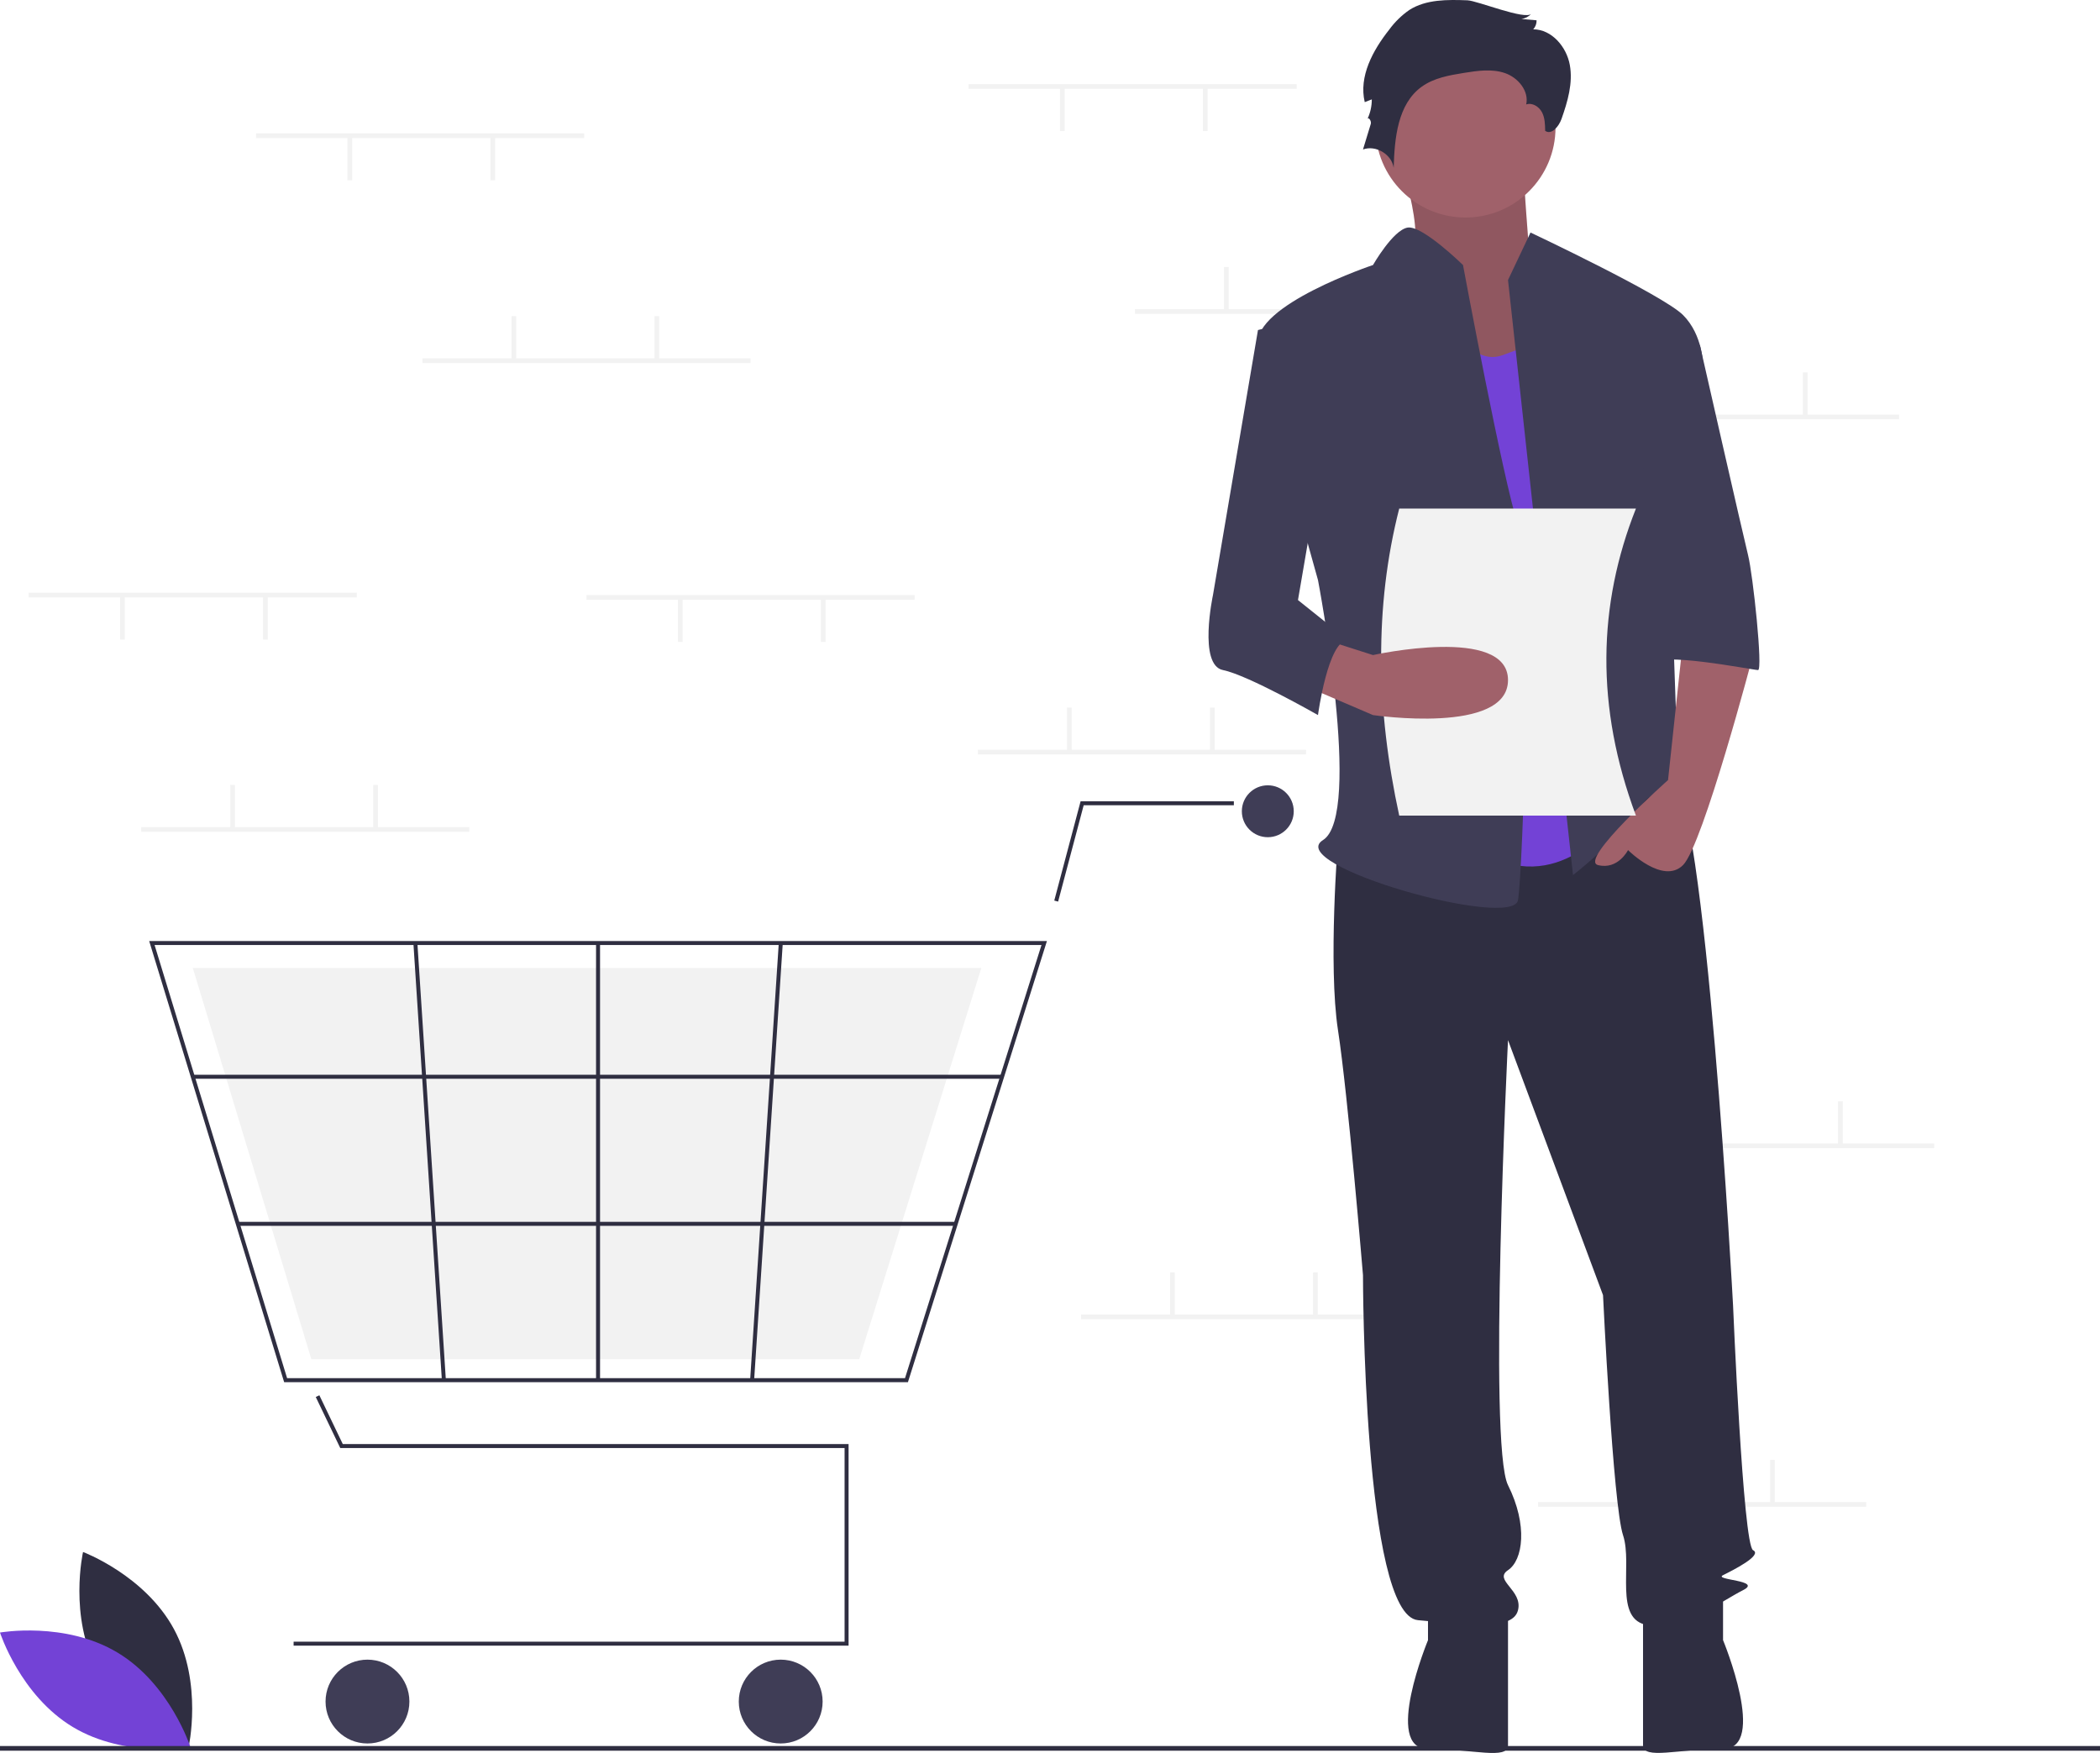
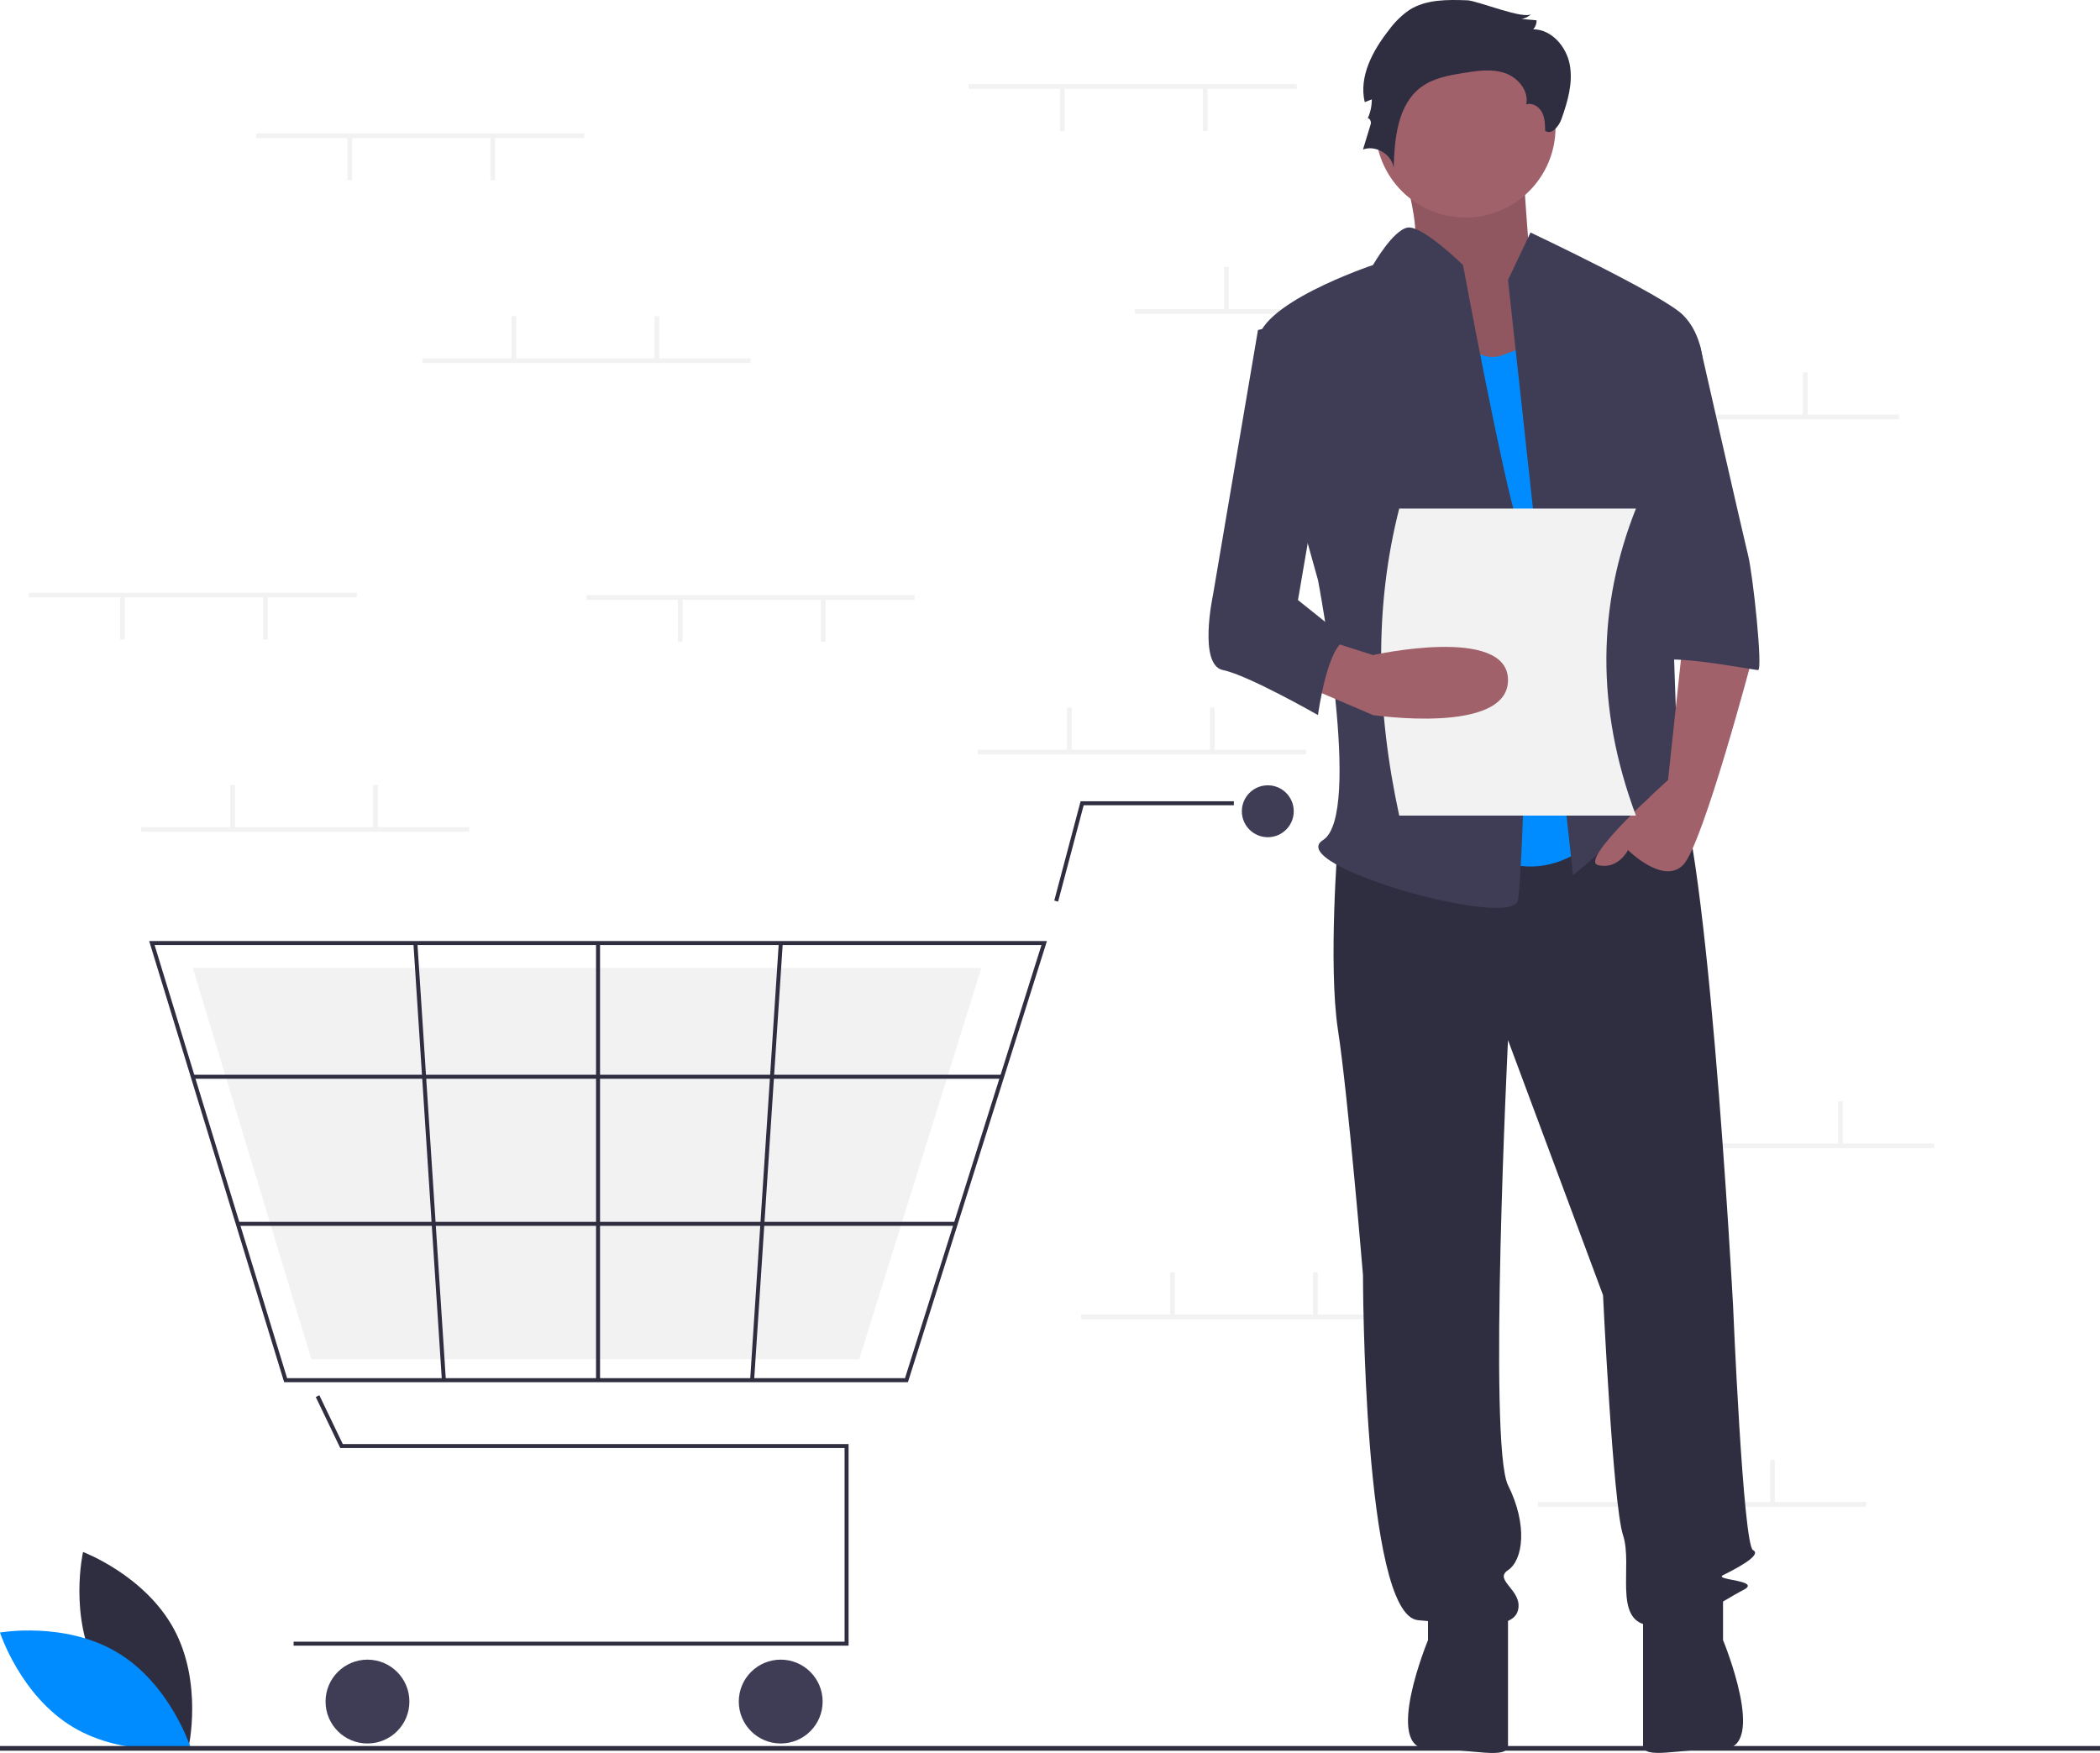
- <svg xmlns="http://www.w3.org/2000/svg" id="ffc6eb9a-0ec0-429c-85a8-ff38b44048bf" data-name="Layer 1" width="896" height="747.971" viewBox="0 0 896 747.971">
+ <svg xmlns="http://www.w3.org/2000/svg" data-name="Layer 1" width="896" height="747.971" viewBox="0 0 896 747.971">
  <path d="M193.634,788.752c12.428,23.049,38.806,32.944,38.806,32.944s6.227-27.475-6.201-50.524-38.806-32.944-38.806-32.944S181.206,765.703,193.634,788.752Z" transform="translate(-152 -76.01429)" fill="#2f2e41" />
-   <path d="M202.177,781.169c22.438,13.5,31.08,40.314,31.08,40.314s-27.738,4.927-50.177-8.573S152,772.596,152,772.596,179.738,767.67,202.177,781.169Z" transform="translate(-152 -76.01429)" fill="#7342d6" />
+   <path d="M202.177,781.169c22.438,13.5,31.08,40.314,31.08,40.314s-27.738,4.927-50.177-8.573S152,772.596,152,772.596,179.738,767.67,202.177,781.169Z" transform="translate(-152 -76.01429)" fill="#008cff" />
  <rect x="413.248" y="35.908" width="140" height="2" fill="#f2f2f2" />
  <rect x="513.249" y="37.408" width="2" height="18.5" fill="#f2f2f2" />
  <rect x="452.248" y="37.408" width="2" height="18.5" fill="#f2f2f2" />
  <rect x="484.248" y="131.908" width="140" height="2" fill="#f2f2f2" />
  <rect x="522.249" y="113.908" width="2" height="18.5" fill="#f2f2f2" />
  <rect x="583.249" y="113.908" width="2" height="18.5" fill="#f2f2f2" />
  <rect x="670.249" y="176.908" width="140" height="2" fill="#f2f2f2" />
  <rect x="708.249" y="158.908" width="2" height="18.5" fill="#f2f2f2" />
  <rect x="769.249" y="158.908" width="2" height="18.5" fill="#f2f2f2" />
  <rect x="656.249" y="640.908" width="140" height="2" fill="#f2f2f2" />
  <rect x="694.249" y="622.908" width="2" height="18.5" fill="#f2f2f2" />
  <rect x="755.249" y="622.908" width="2" height="18.5" fill="#f2f2f2" />
  <rect x="417.248" y="319.908" width="140" height="2" fill="#f2f2f2" />
  <rect x="455.248" y="301.908" width="2" height="18.5" fill="#f2f2f2" />
  <rect x="516.249" y="301.908" width="2" height="18.5" fill="#f2f2f2" />
  <rect x="461.248" y="560.908" width="140" height="2" fill="#f2f2f2" />
  <rect x="499.248" y="542.908" width="2" height="18.5" fill="#f2f2f2" />
  <rect x="560.249" y="542.908" width="2" height="18.5" fill="#f2f2f2" />
  <rect x="685.249" y="487.908" width="140" height="2" fill="#f2f2f2" />
  <rect x="723.249" y="469.908" width="2" height="18.5" fill="#f2f2f2" />
  <rect x="784.249" y="469.908" width="2" height="18.5" fill="#f2f2f2" />
  <polygon points="362.06 702.184 125.274 702.184 125.274 700.481 360.356 700.481 360.356 617.861 145.18 617.861 134.727 596.084 136.263 595.347 146.252 616.157 362.06 616.157 362.06 702.184" fill="#2f2e41" />
  <circle cx="156.789" cy="726.033" r="17.887" fill="#3f3d56" />
  <circle cx="333.101" cy="726.033" r="17.887" fill="#3f3d56" />
  <circle cx="540.927" cy="346.153" r="11.073" fill="#3f3d56" />
  <path d="M539.385,665.767H273.237L215.648,477.531H598.693l-.349,1.108Zm-264.889-1.704H538.136l58.234-184.83H217.951Z" transform="translate(-152 -76.01429)" fill="#2f2e41" />
  <polygon points="366.61 579.958 132.842 579.958 82.26 413.015 418.701 413.015 418.395 413.998 366.61 579.958" fill="#f2f2f2" />
  <polygon points="451.465 384.7 449.818 384.263 461.059 341.894 526.448 341.894 526.448 343.598 462.37 343.598 451.465 384.7" fill="#2f2e41" />
  <rect x="82.258" y="458.584" width="345.293" height="1.704" fill="#2f2e41" />
  <rect x="101.459" y="521.344" width="306.319" height="1.704" fill="#2f2e41" />
  <rect x="254.314" y="402.368" width="1.704" height="186.533" fill="#2f2e41" />
  <rect x="385.557" y="570.797" width="186.929" height="1.704" transform="translate(-274.7392 936.235) rotate(-86.24919)" fill="#2f2e41" />
  <rect x="334.457" y="478.185" width="1.704" height="186.929" transform="translate(-188.4687 -52.99638) rotate(-3.729)" fill="#2f2e41" />
  <rect y="745" width="896" height="2" fill="#2f2e41" />
  <path d="M747.411,137.89s14.618,41.606,5.622,48.007S783.394,244.573,783.394,244.573l47.229-12.802-25.863-43.74s-3.373-43.74-3.373-50.141S747.411,137.89,747.411,137.89Z" transform="translate(-152 -76.01429)" fill="#a0616a" />
  <path d="M747.411,137.89s14.618,41.606,5.622,48.007S783.394,244.573,783.394,244.573l47.229-12.802-25.863-43.74s-3.373-43.74-3.373-50.141S747.411,137.89,747.411,137.89Z" transform="translate(-152 -76.01429)" opacity="0.1" />
  <path d="M722.874,434.468s-4.267,53.341,0,81.079,10.668,104.549,10.668,104.549,0,145.089,23.47,147.222,40.539,4.267,42.673-4.267-10.668-12.802-4.267-17.069,8.535-19.203,0-36.272,0-189.895,0-189.895l40.539,108.816s4.267,89.614,8.535,102.415-4.267,36.272,10.668,38.406,32.005-10.668,40.539-14.936-12.802-4.267-8.535-6.401,17.069-8.535,12.802-10.668-8.535-104.549-8.535-104.549S879.697,414.199,864.762,405.664s-24.537,6.166-24.537,6.166Z" transform="translate(-152 -76.01429)" fill="#2f2e41" />
  <path d="M761.279,758.784v17.069s-19.203,46.399,0,46.399,34.138,4.808,34.138-1.593V763.051Z" transform="translate(-152 -76.01429)" fill="#2f2e41" />
  <path d="M887.165,758.754v17.069s19.203,46.399,0,46.399-34.138,4.808-34.138-1.593V763.021Z" transform="translate(-152 -76.01429)" fill="#2f2e41" />
  <circle cx="625.282" cy="54.408" r="38.406" fill="#a0616a" />
-   <path d="M765.547,201.9s10.668,32.005,27.738,25.604l17.069-6.401L840.225,425.934s-23.47,34.138-57.609,12.802S765.547,201.9,765.547,201.9Z" transform="translate(-152 -76.01429)" fill="#7342d6" />
+   <path d="M765.547,201.9s10.668,32.005,27.738,25.604l17.069-6.401L840.225,425.934s-23.47,34.138-57.609,12.802S765.547,201.9,765.547,201.9Z" transform="translate(-152 -76.01429)" fill="#008cff" />
  <path d="M795.418,195.499l9.601-20.27s56.542,26.671,65.076,35.205,8.535,21.337,8.535,21.337l-14.936,53.341s4.267,117.351,4.267,121.618,14.936,27.738,4.267,19.203-12.802-17.069-21.337-4.267-27.738,27.738-27.738,27.738Z" transform="translate(-152 -76.01429)" fill="#3f3d56" />
  <path d="M870.096,349.122l-6.401,59.742s-38.406,34.138-29.871,36.272,12.802-6.401,12.802-6.401,14.936,14.936,23.47,6.401S899.967,355.523,899.967,355.523Z" transform="translate(-152 -76.01429)" fill="#a0616a" />
  <path d="M778.1,76.144c-8.514-.304-17.625-.455-24.804,4.133a36.313,36.313,0,0,0-8.572,8.392c-6.992,8.838-13.033,19.959-10.436,30.925l3.016-1.176a19.751,19.751,0,0,1-1.905,8.463c.425-1.235,1.847.762,1.466,2.011L733.543,139.792c5.462-2.002,12.257,2.052,13.088,7.81.38-12.661,1.693-27.18,11.964-34.593,5.18-3.739,11.735-4.88,18.042-5.894,5.818-.935,11.918-1.827,17.491.089s10.319,7.615,9.055,13.371c2.57-.885,5.444.906,6.713,3.309s1.337,5.237,1.375,7.955c2.739,1.936,5.856-1.908,6.973-5.071,2.62-7.424,4.949-15.327,3.538-23.073s-7.723-15.148-15.596-15.174a5.467,5.467,0,0,0,1.422-3.849l-6.489-.548a7.172,7.172,0,0,0,4.286-2.26C802.798,84.731,782.313,76.295,778.1,76.144Z" transform="translate(-152 -76.01429)" fill="#2f2e41" />
  <path d="M776.215,189.098s-17.369-17.021-23.62-15.978S737.809,189.098,737.809,189.098s-51.208,17.069-49.074,34.138S714.339,323.518,714.339,323.518s19.203,100.282,2.134,110.95,81.079,38.406,83.213,25.604,6.401-140.821,0-160.024S776.215,189.098,776.215,189.098Z" transform="translate(-152 -76.01429)" fill="#3f3d56" />
  <path d="M850.893,223.236h26.383S895.7,304.315,897.833,312.85s6.401,49.074,4.267,49.074-44.807-8.535-44.807-2.134Z" transform="translate(-152 -76.01429)" fill="#3f3d56" />
  <path d="M850,424.014H749c-9.856-45.34-10.68-89.146,0-131H850C833.701,334.115,832.682,377.621,850,424.014Z" transform="translate(-152 -76.01429)" fill="#f2f2f2" />
  <path d="M707.938,368.325,737.809,381.127s57.609,8.535,57.609-14.936-57.609-10.668-57.609-10.668L718.605,349.383Z" transform="translate(-152 -76.01429)" fill="#a0616a" />
  <path d="M714.339,210.435l-25.604,6.401L669.532,329.919s-6.401,29.871,4.267,32.005S714.339,381.127,714.339,381.127s4.267-32.005,12.802-32.005L705.804,332.053,718.606,257.375Z" transform="translate(-152 -76.01429)" fill="#3f3d56" />
  <rect x="60.248" y="352.908" width="140" height="2" fill="#f2f2f2" />
  <rect x="98.249" y="334.908" width="2" height="18.5" fill="#f2f2f2" />
  <rect x="159.249" y="334.908" width="2" height="18.5" fill="#f2f2f2" />
  <rect x="109.249" y="56.908" width="140" height="2" fill="#f2f2f2" />
  <rect x="209.249" y="58.408" width="2" height="18.5" fill="#f2f2f2" />
  <rect x="148.249" y="58.408" width="2" height="18.5" fill="#f2f2f2" />
  <rect x="250.249" y="253.908" width="140" height="2" fill="#f2f2f2" />
  <rect x="350.248" y="255.408" width="2" height="18.5" fill="#f2f2f2" />
  <rect x="289.248" y="255.408" width="2" height="18.5" fill="#f2f2f2" />
  <rect x="12.248" y="252.908" width="140" height="2" fill="#f2f2f2" />
  <rect x="112.249" y="254.408" width="2" height="18.5" fill="#f2f2f2" />
  <rect x="51.248" y="254.408" width="2" height="18.5" fill="#f2f2f2" />
  <rect x="180.249" y="152.908" width="140" height="2" fill="#f2f2f2" />
  <rect x="218.249" y="134.908" width="2" height="18.5" fill="#f2f2f2" />
  <rect x="279.248" y="134.908" width="2" height="18.5" fill="#f2f2f2" />
</svg>
